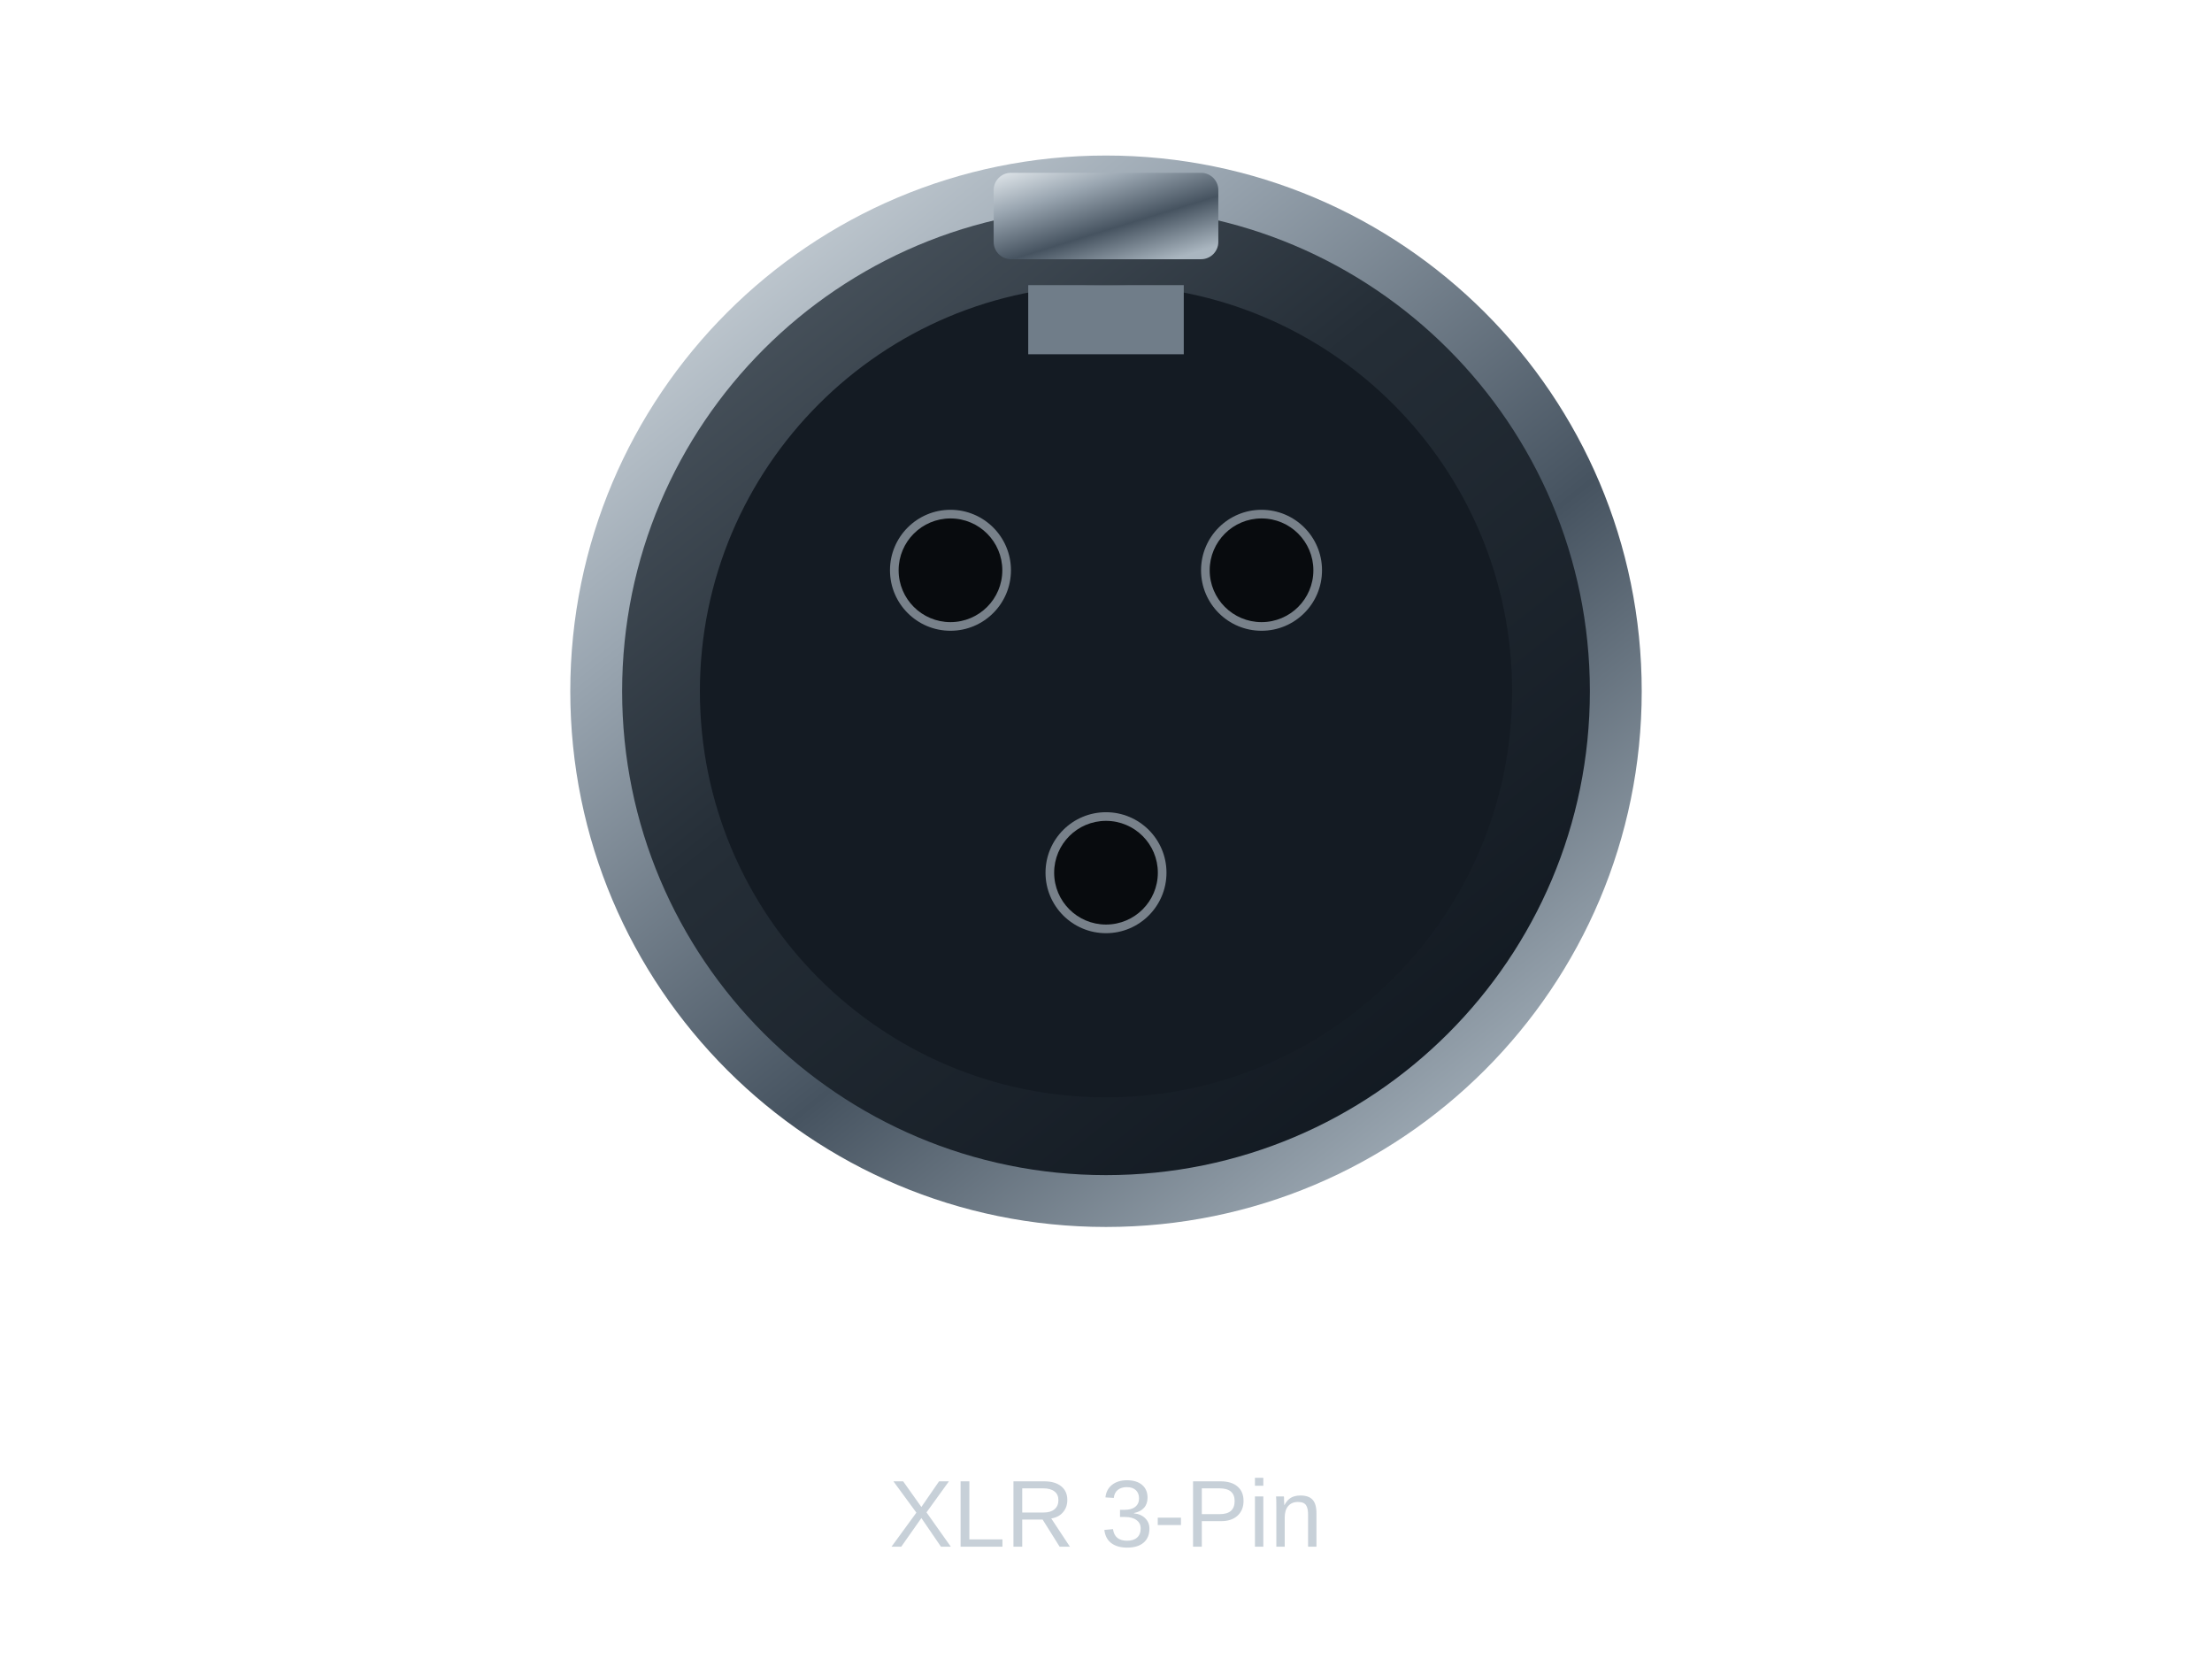
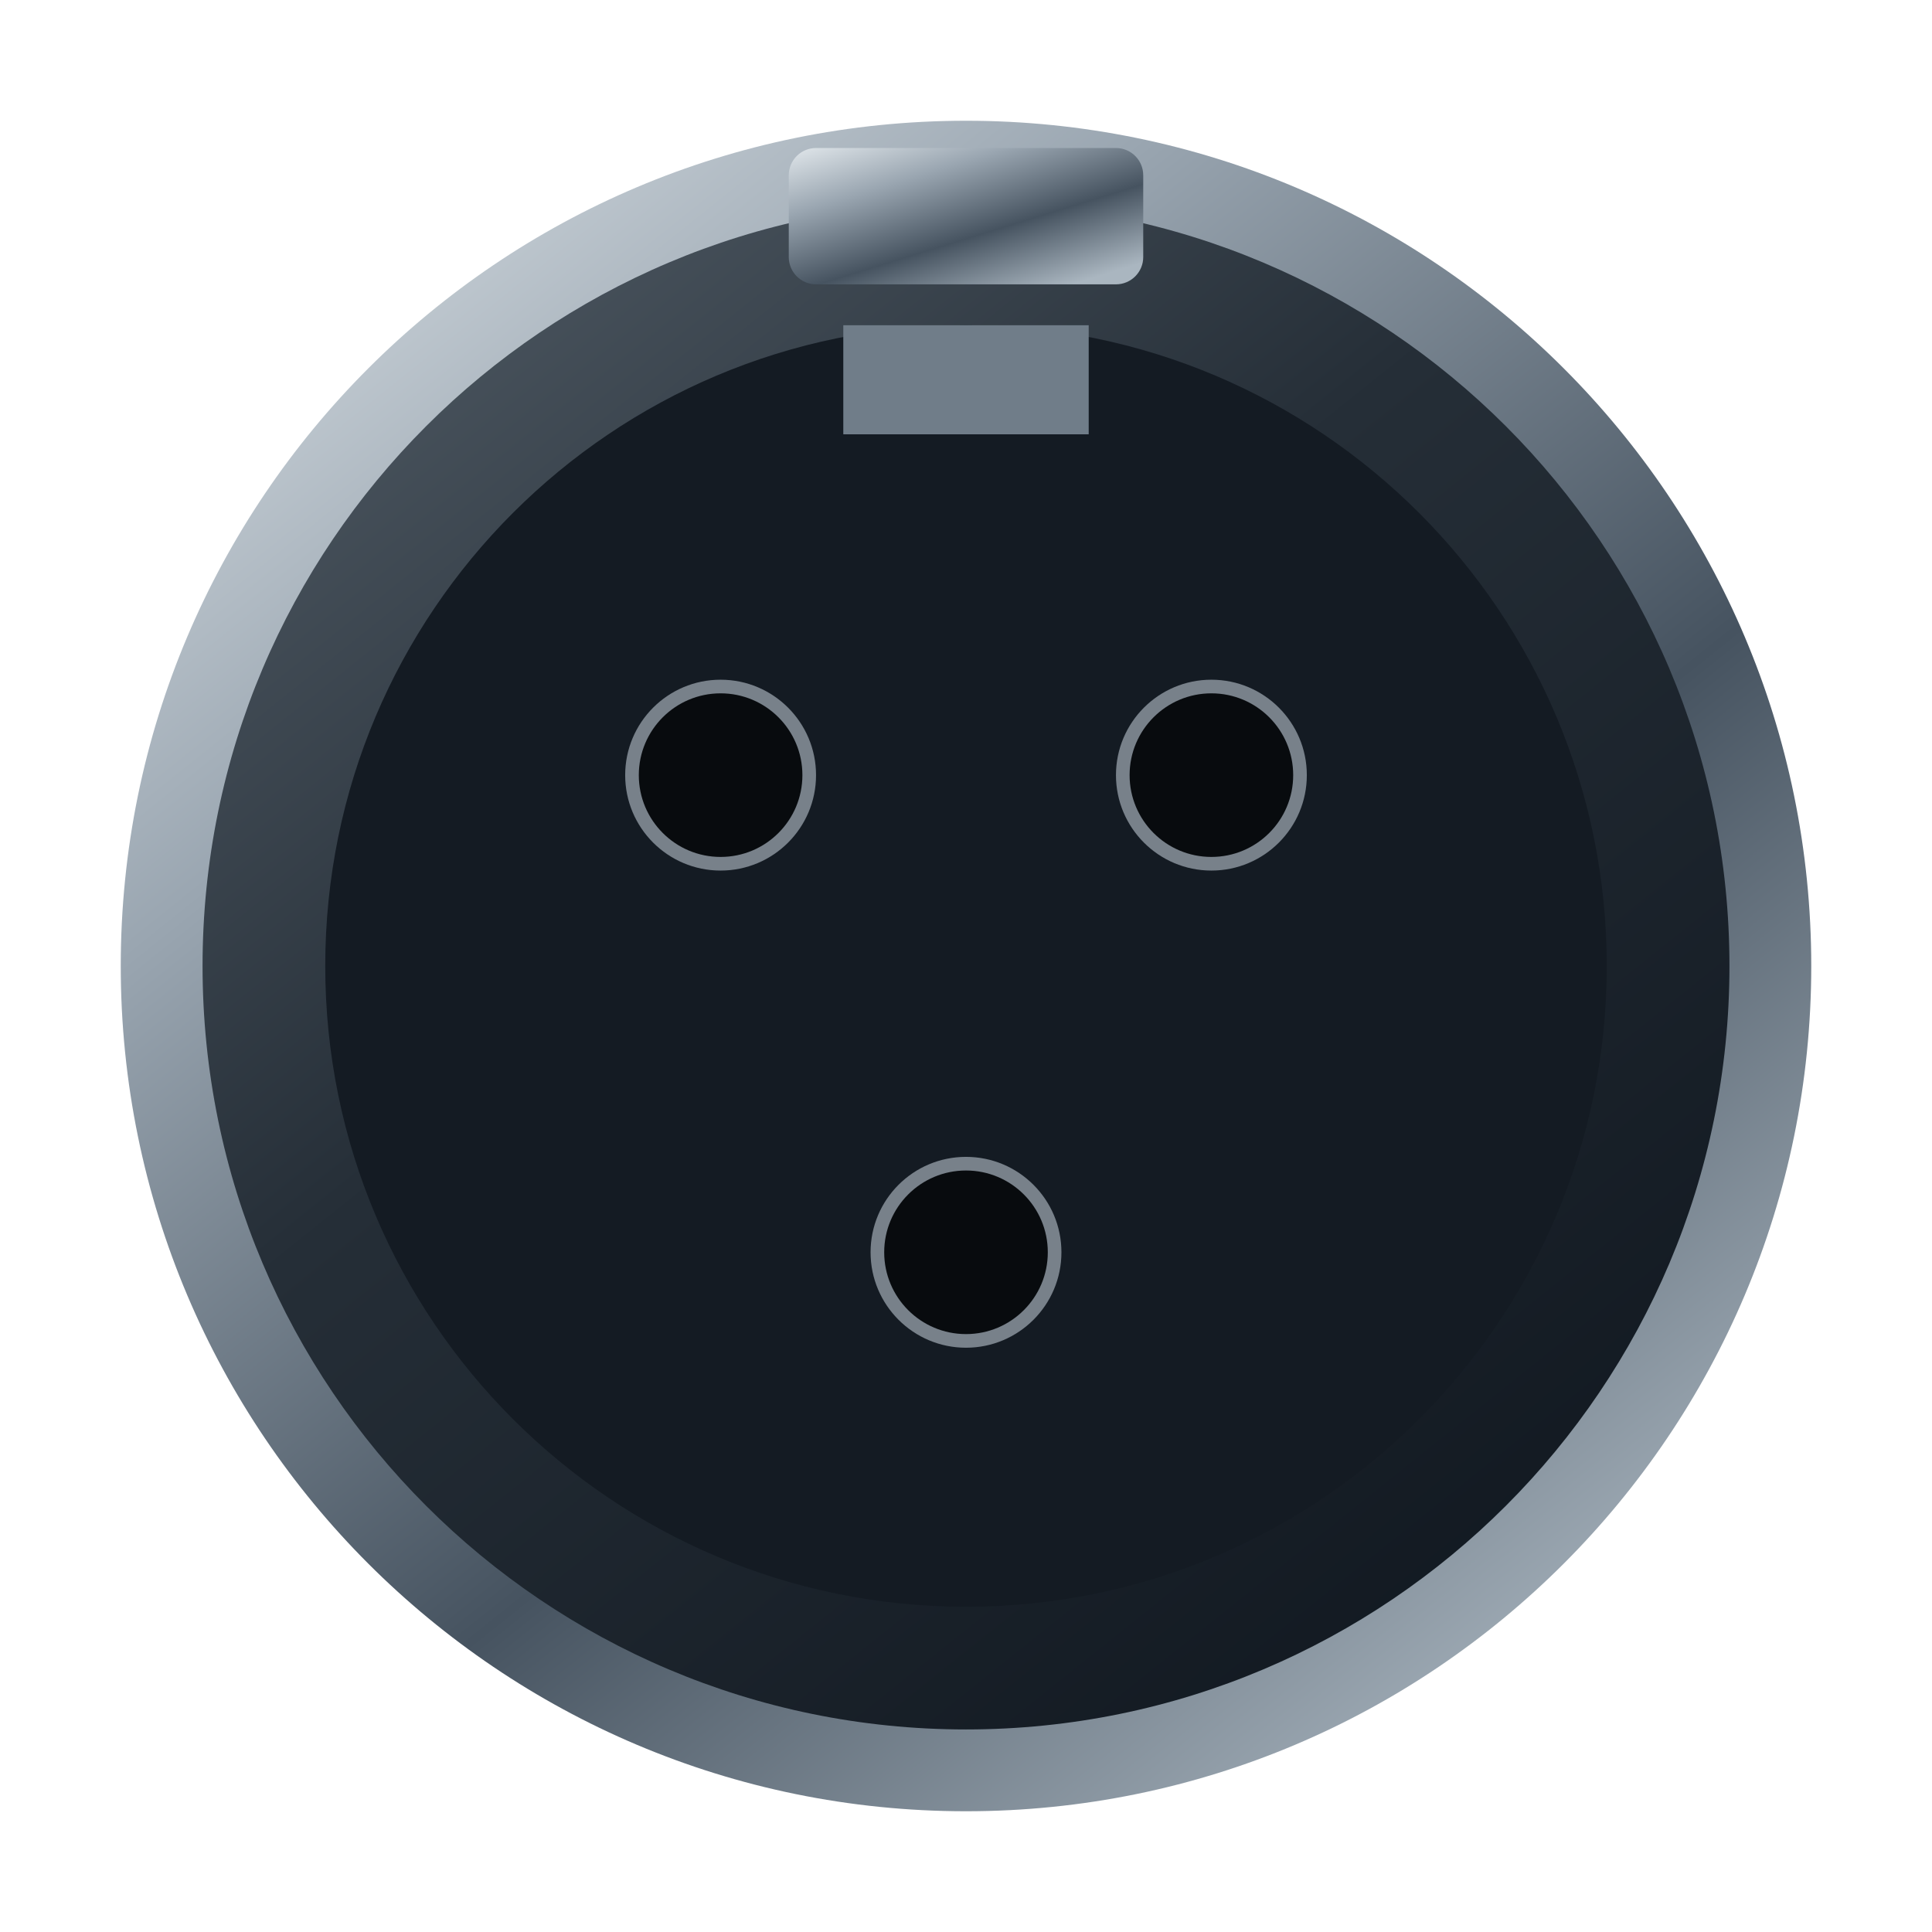
- <svg xmlns="http://www.w3.org/2000/svg" width="256" height="192" viewBox="0 0 256 192" role="img" aria-labelledby="title desc">
+ <svg xmlns="http://www.w3.org/2000/svg" width="256" height="256" viewBox="0 0 256 256" role="img" aria-labelledby="title desc" preserveAspectRatio="xMidYMid meet">
  <defs>
    <linearGradient id="metal" x1="0" y1="0" x2=".8" y2="1">
      <stop stop-color="#e1e7eb" />
      <stop offset=".3" stop-color="#9aa6b1" />
      <stop offset=".65" stop-color="#465360" />
      <stop offset="1" stop-color="#aab6c0" />
    </linearGradient>
    <linearGradient id="polymer" x1="0" y1="0" x2=".8" y2="1">
      <stop stop-color="#56616b" />
      <stop offset=".45" stop-color="#252e37" />
      <stop offset="1" stop-color="#111820" />
    </linearGradient>
    <radialGradient id="gold" cx=".35" cy=".25">
      <stop stop-color="#ffe6a6" />
      <stop offset=".6" stop-color="#c69d55" />
      <stop offset="1" stop-color="#705029" />
    </radialGradient>
  </defs>
-   <circle cx="128" cy="80" r="62" fill="url(#metal)" />
-   <circle cx="128" cy="80" r="56" fill="url(#polymer)" />
-   <circle cx="128" cy="80" r="47" fill="#141b23" />
-   <path d="M 119 33 H 137 V 41 H 119 Z" fill="#707d89" />
-   <rect x="115" y="20" width="26" height="10" rx="2" fill="url(#metal)" />
-   <g data-contact="1" data-gender="female">
-     <circle cx="110" cy="66" r="7" fill="#78818a" />
-     <circle cx="110" cy="66" r="6" fill="#080b0e" />
+   <g id="artwork" transform="translate(128 128) scale(1.806452) translate(-128 -80)">
+     <circle cx="128" cy="80" r="62" fill="url(#metal)" />
+     <circle cx="128" cy="80" r="56" fill="url(#polymer)" />
+     <circle cx="128" cy="80" r="47" fill="#141b23" />
+     <path d="M 119 33 H 137 V 41 H 119 Z" fill="#707d89" />
+     <rect x="115" y="20" width="26" height="10" rx="2" fill="url(#metal)" />
+     <g data-contact="1" data-gender="female">
+       <circle cx="110" cy="66" r="7" fill="#78818a" />
+       <circle cx="110" cy="66" r="6" fill="#080b0e" />
+     </g>
+     <g data-contact="1" data-gender="female">
+       <circle cx="146" cy="66" r="7" fill="#78818a" />
+       <circle cx="146" cy="66" r="6" fill="#080b0e" />
+     </g>
+     <g data-contact="1" data-gender="female">
+       <circle cx="128" cy="101" r="7" fill="#78818a" />
+       <circle cx="128" cy="101" r="6" fill="#080b0e" />
+     </g>
  </g>
-   <g data-contact="1" data-gender="female">
-     <circle cx="146" cy="66" r="7" fill="#78818a" />
-     <circle cx="146" cy="66" r="6" fill="#080b0e" />
-   </g>
-   <g data-contact="1" data-gender="female">
-     <circle cx="128" cy="101" r="7" fill="#78818a" />
-     <circle cx="128" cy="101" r="6" fill="#080b0e" />
-   </g>
-   <text x="128" y="179" text-anchor="middle" font-family="Arial, sans-serif" font-size="11" fill="#c7d0d8">XLR 3-Pin</text>
</svg>
